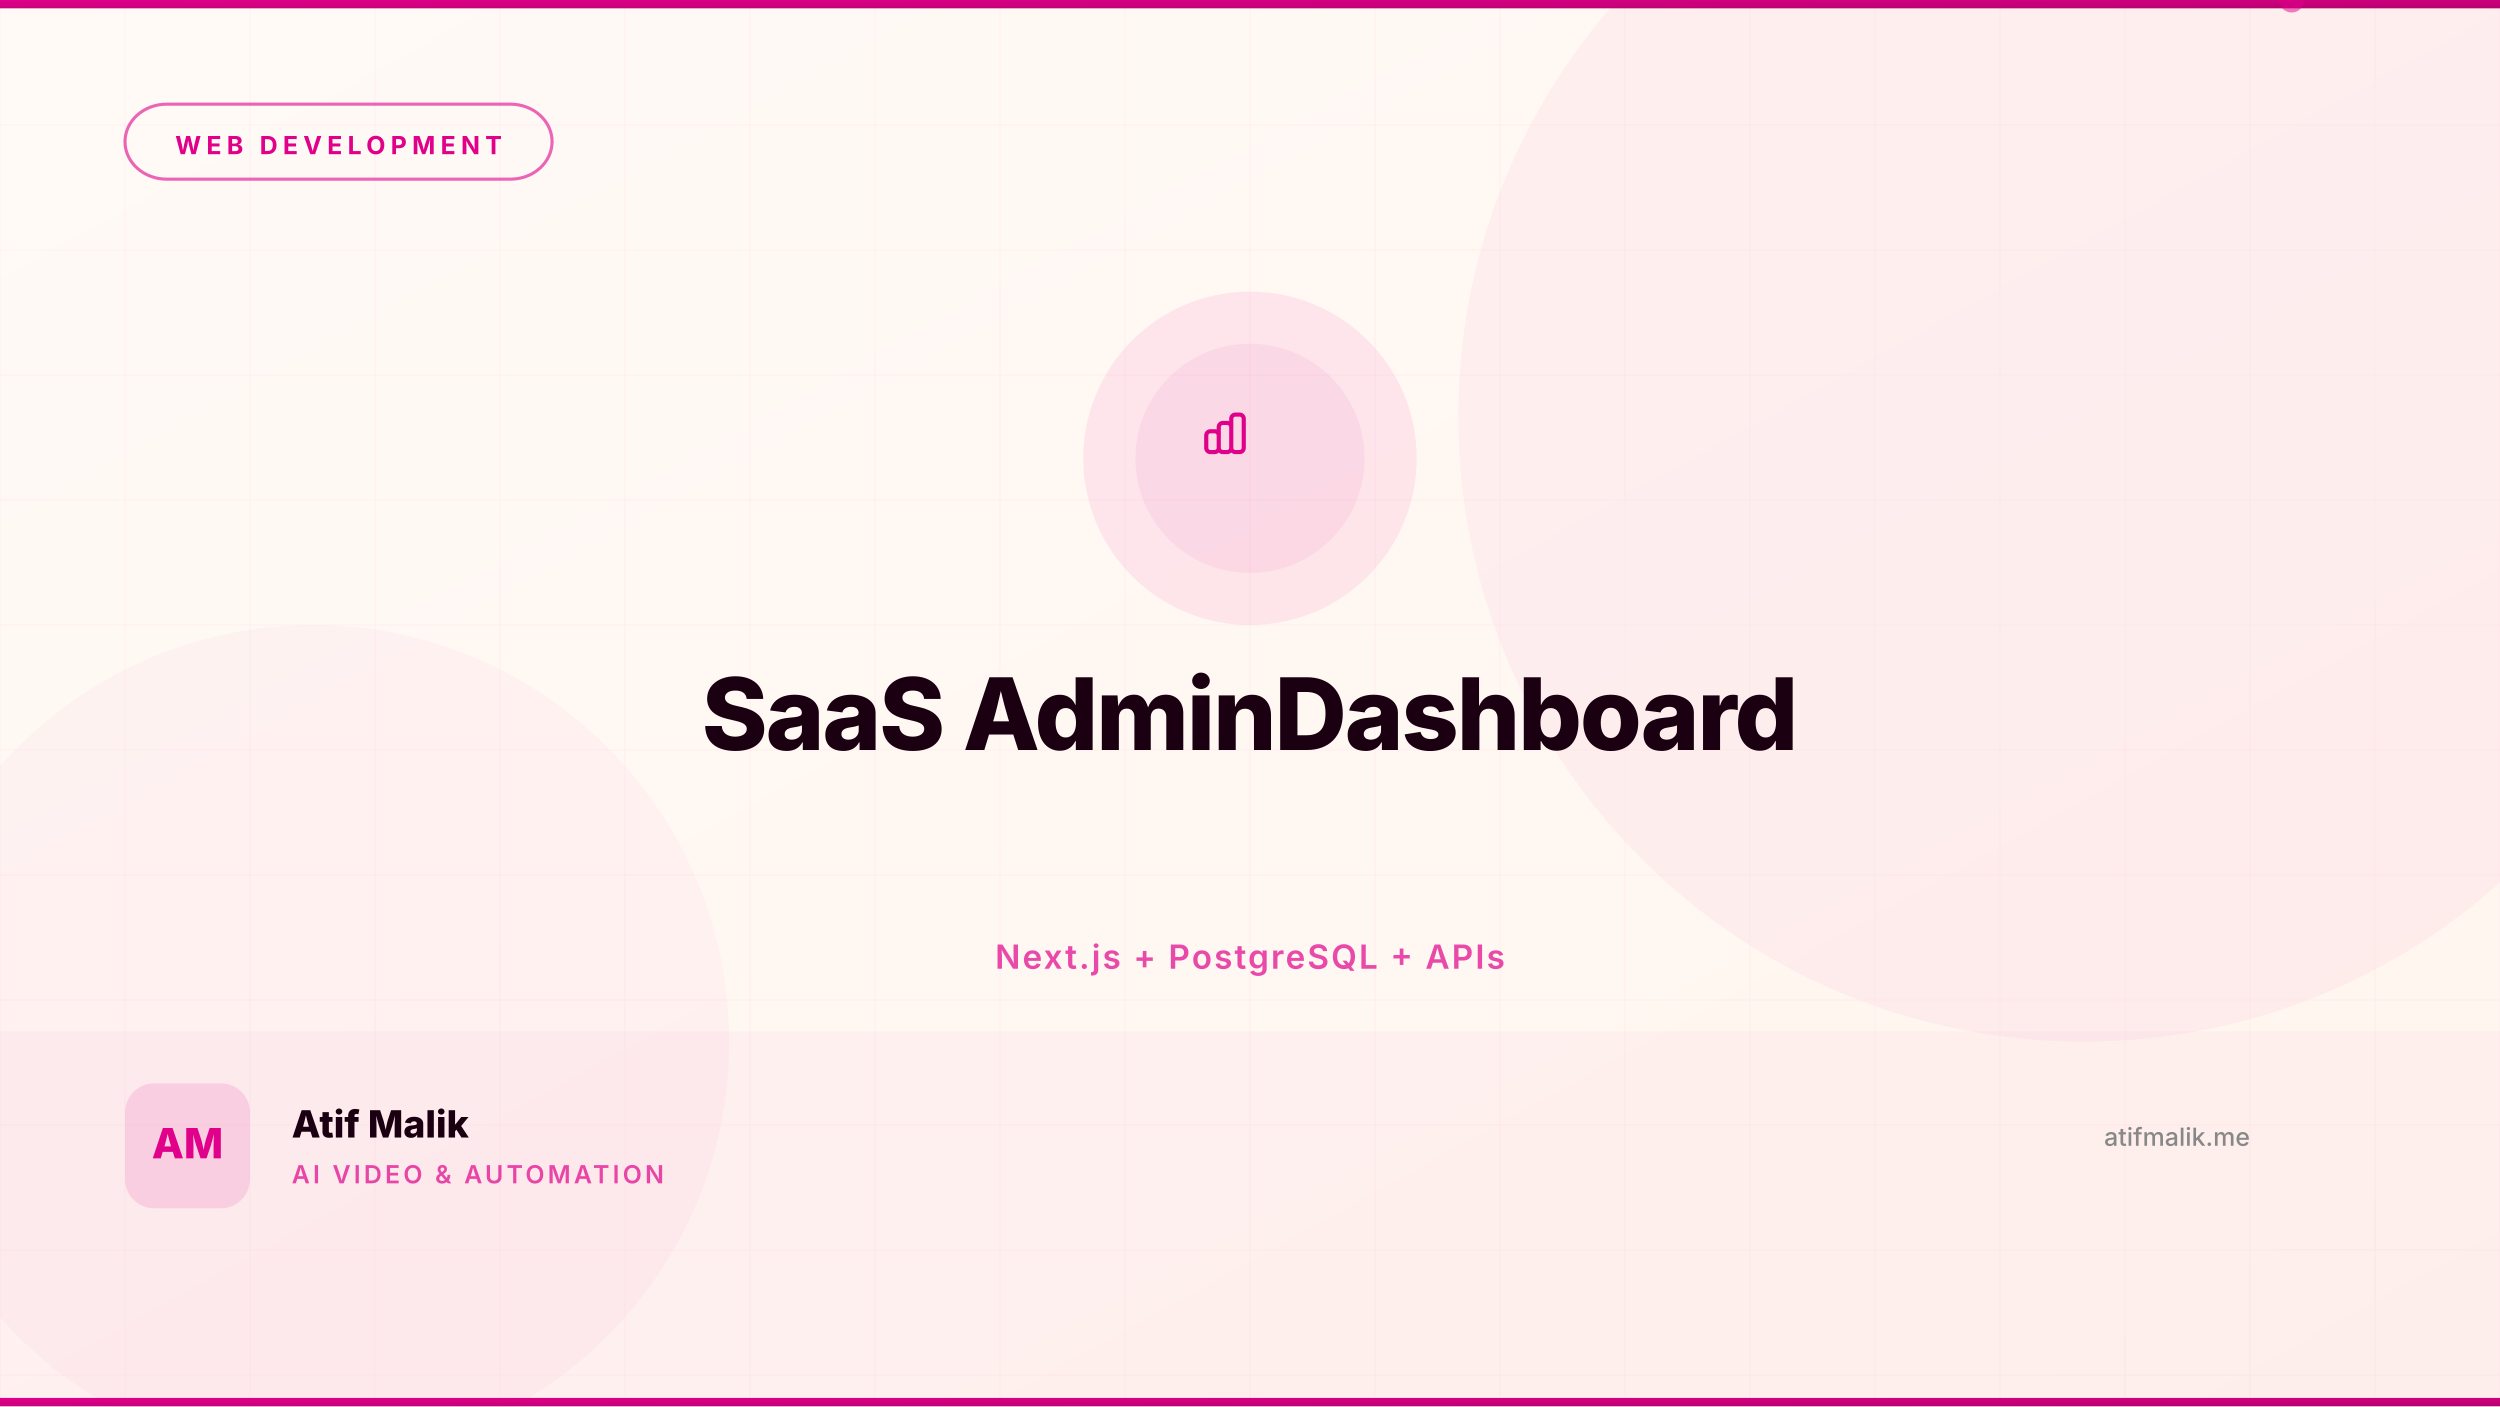
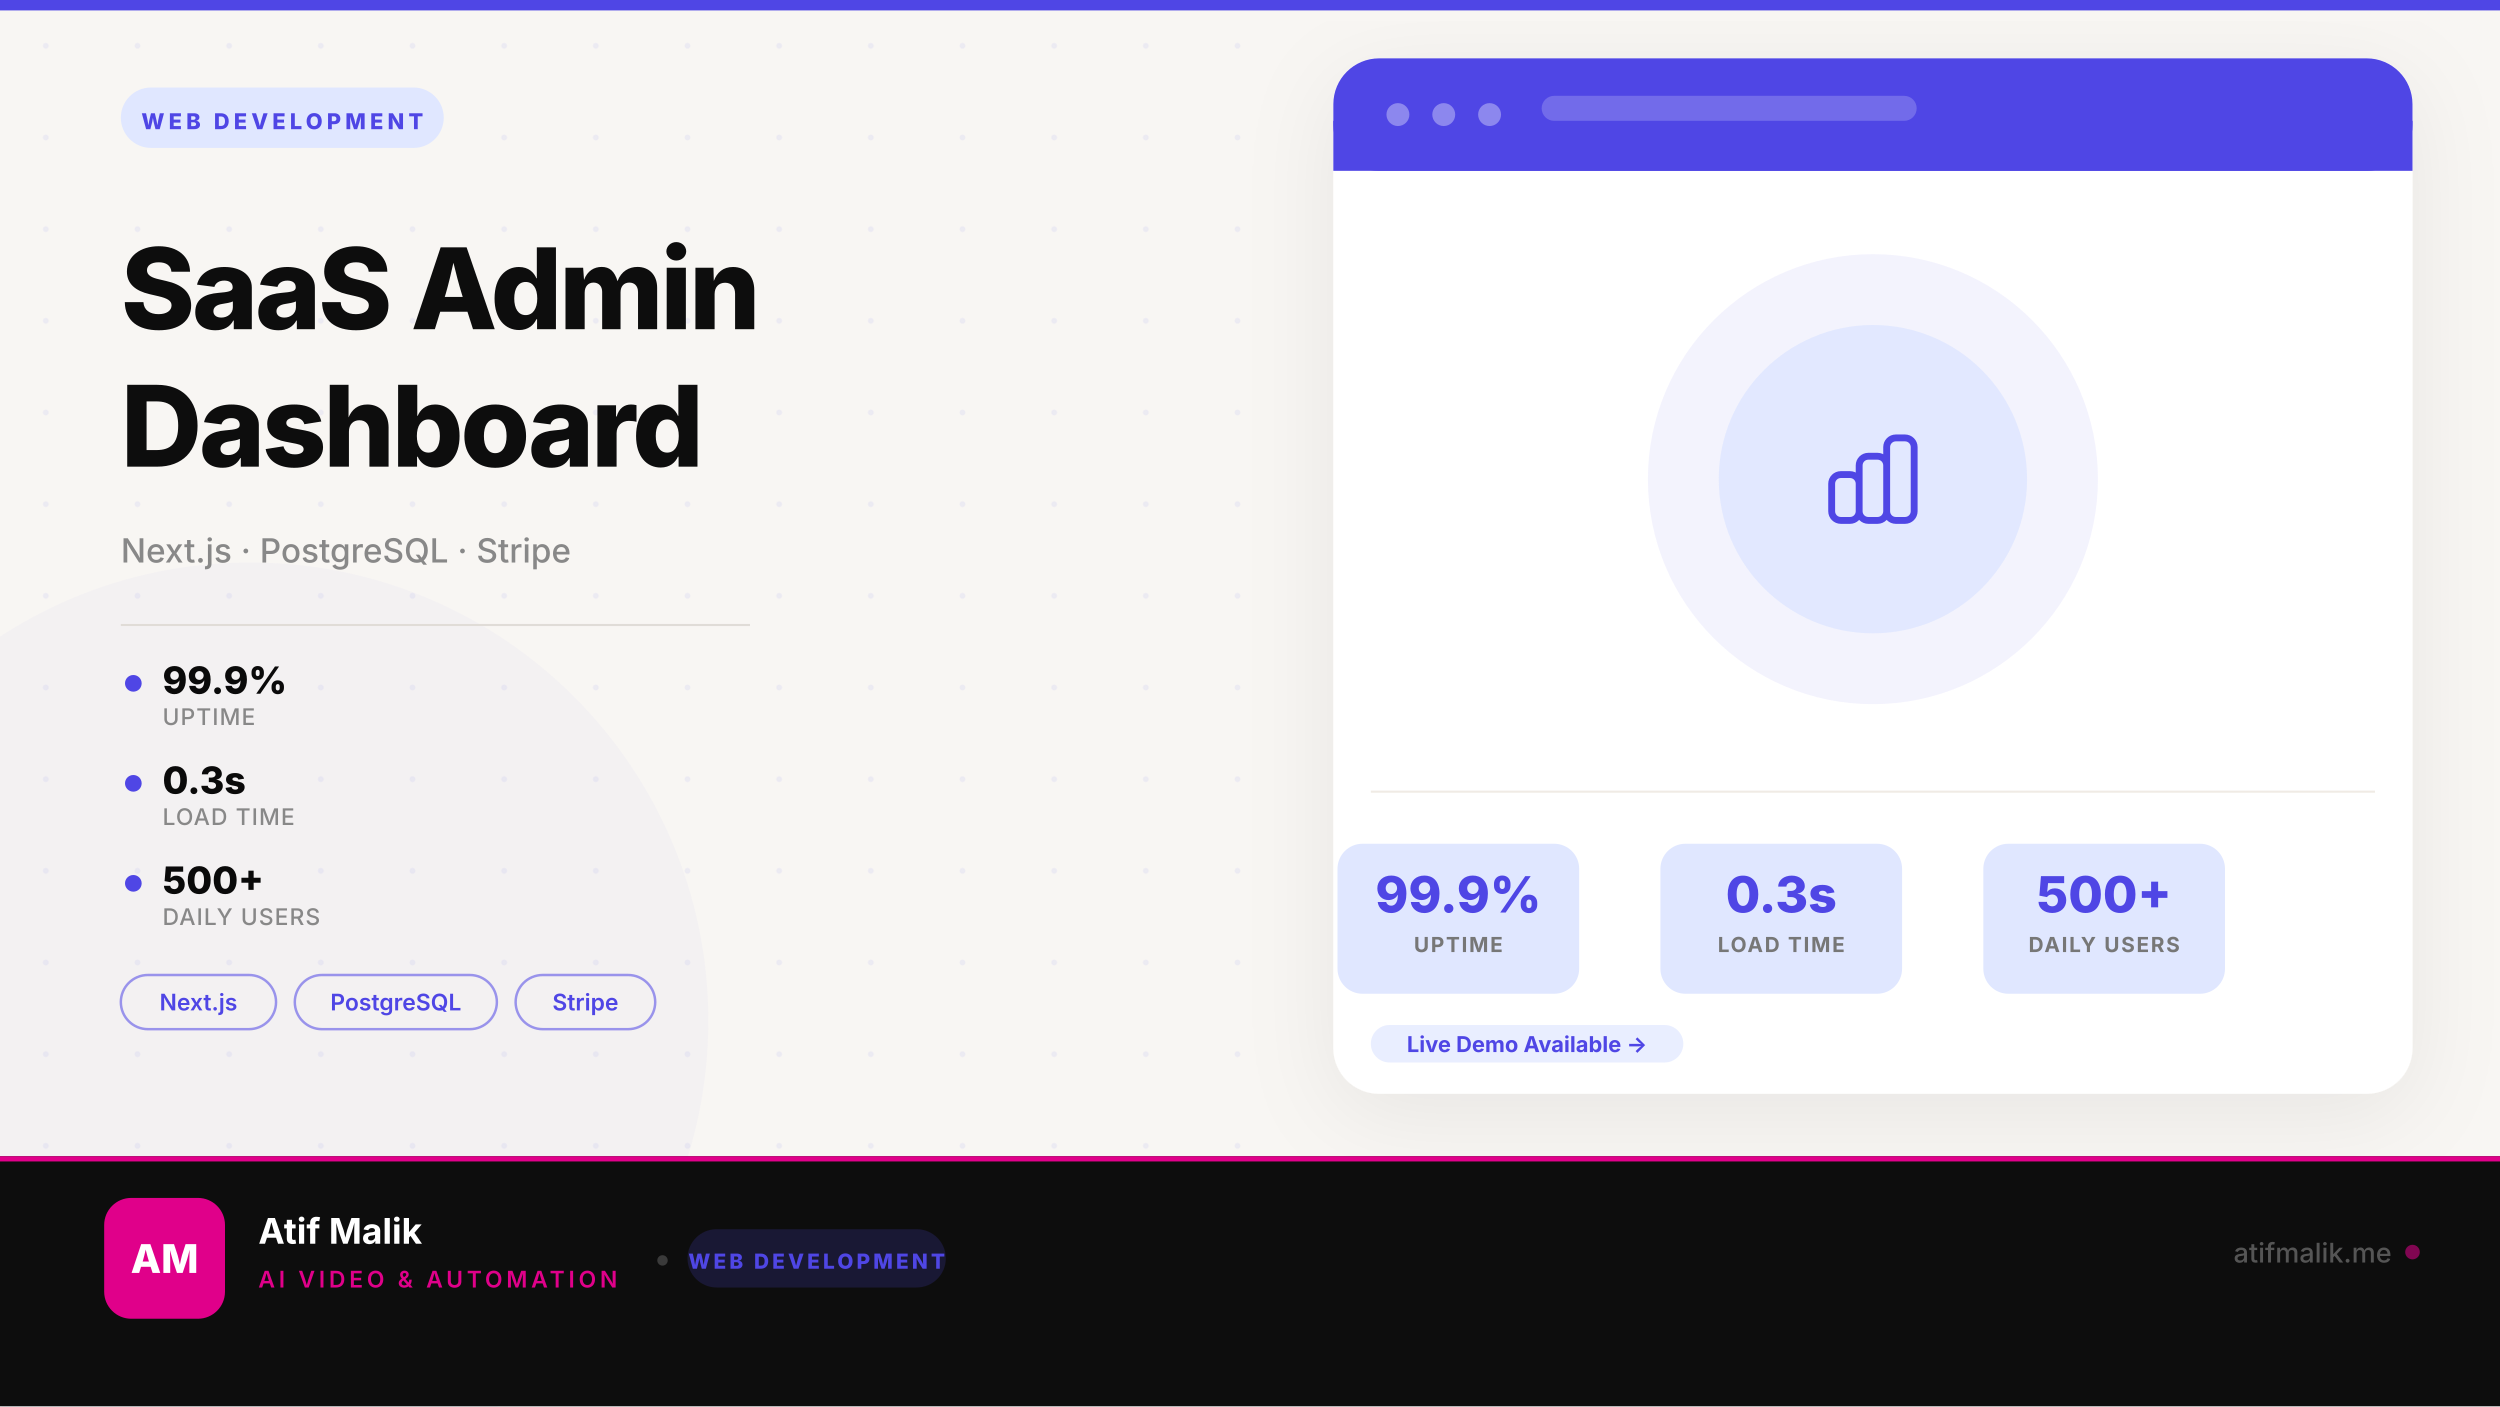
<svg xmlns="http://www.w3.org/2000/svg" width="1200" height="675" viewBox="0 0 1200 675">
  <defs>
-     <linearGradient id="bg" x1="0%" y1="0%" x2="100%" y2="100%">
-       <stop offset="0%" style="stop-color:#FFFAF6" />
-       <stop offset="100%" style="stop-color:#FFF5EE" />
-     </linearGradient>
-     <linearGradient id="pinkGrad" x1="0%" y1="0%" x2="100%" y2="100%">
-       <stop offset="0%" style="stop-color:#E0008A" />
-       <stop offset="100%" style="stop-color:#B8006F" />
-     </linearGradient>
-     <clipPath id="avatarClip">
-       <rect x="60" y="510" width="70" height="70" rx="16" />
-     </clipPath>
+     <pattern id="dotgrid" x="0" y="0" width="44" height="44" patternUnits="userSpaceOnUse">
+       <circle cx="22" cy="22" r="1.4" fill="#4F46E5" opacity="0.07" />
+     </pattern>
+     <filter id="cshadow" x="-8%" y="-8%" width="120%" height="120%">
+       <feDropShadow dx="0" dy="10" stdDeviation="22" flood-color="#000000" flood-opacity="0.07" />
+     </filter>
  </defs>
-   <rect width="1200" height="675" fill="url(#bg)" />
-   <g opacity="0.04" stroke="#E0008A" stroke-width="0.5">
-     <line x1="0" y1="0" x2="0" y2="675" />
-     <line x1="60" y1="0" x2="60" y2="675" />
-     <line x1="120" y1="0" x2="120" y2="675" />
-     <line x1="180" y1="0" x2="180" y2="675" />
-     <line x1="240" y1="0" x2="240" y2="675" />
-     <line x1="300" y1="0" x2="300" y2="675" />
-     <line x1="360" y1="0" x2="360" y2="675" />
-     <line x1="420" y1="0" x2="420" y2="675" />
-     <line x1="480" y1="0" x2="480" y2="675" />
-     <line x1="540" y1="0" x2="540" y2="675" />
-     <line x1="600" y1="0" x2="600" y2="675" />
-     <line x1="660" y1="0" x2="660" y2="675" />
-     <line x1="720" y1="0" x2="720" y2="675" />
-     <line x1="780" y1="0" x2="780" y2="675" />
-     <line x1="840" y1="0" x2="840" y2="675" />
-     <line x1="900" y1="0" x2="900" y2="675" />
-     <line x1="960" y1="0" x2="960" y2="675" />
-     <line x1="1020" y1="0" x2="1020" y2="675" />
-     <line x1="1080" y1="0" x2="1080" y2="675" />
-     <line x1="1140" y1="0" x2="1140" y2="675" />
-     <line x1="1200" y1="0" x2="1200" y2="675" />
-     <line x1="0" y1="0" x2="1200" y2="0" />
-     <line x1="0" y1="60" x2="1200" y2="60" />
-     <line x1="0" y1="120" x2="1200" y2="120" />
-     <line x1="0" y1="180" x2="1200" y2="180" />
-     <line x1="0" y1="240" x2="1200" y2="240" />
-     <line x1="0" y1="300" x2="1200" y2="300" />
-     <line x1="0" y1="360" x2="1200" y2="360" />
-     <line x1="0" y1="420" x2="1200" y2="420" />
-     <line x1="0" y1="480" x2="1200" y2="480" />
-     <line x1="0" y1="540" x2="1200" y2="540" />
-     <line x1="0" y1="600" x2="1200" y2="600" />
-     <line x1="0" y1="660" x2="1200" y2="660" />
-   </g>
-   <circle cx="1000" cy="200" r="300" fill="#E0008A" opacity="0.04" />
-   <circle cx="150" cy="500" r="200" fill="#E0008A" opacity="0.03" />
-   <rect x="0" y="0" width="1200" height="4" fill="url(#pinkGrad)" />
-   <rect x="60" y="50" rx="20" ry="20" width="205" height="36" fill="none" stroke="#E0008A" stroke-width="1.5" opacity="0.6" />
-   <text x="162.5" y="74" text-anchor="middle" fill="#E0008A" font-family="system-ui, -apple-system, sans-serif" font-size="12" font-weight="700" letter-spacing="2.5">WEB DEVELOPMENT</text>
-   <circle cx="600" cy="220" r="80" fill="#E0008A" opacity="0.08" />
-   <circle cx="600" cy="220" r="55" fill="#E0008A" opacity="0.06" />
-   <g transform="translate(576, 196)" fill="none" stroke="#E0008A" stroke-width="2" stroke-linecap="round" stroke-linejoin="round">
+   <rect width="1200" height="675" fill="#F8F6F3" />
+   <rect width="600" height="555" fill="url(#dotgrid)" />
+   <circle cx="120" cy="490" r="220" fill="#4F46E5" opacity="0.03" />
+   <rect width="1200" height="5" fill="#4F46E5" />
+   <rect x="58" y="42" width="155" height="29" rx="14.5" fill="#E0E7FF" />
+   <text x="135.5" y="62" text-anchor="middle" fill="#4F46E5" font-family="system-ui,-apple-system,sans-serif" font-size="10.5" font-weight="800" letter-spacing="2">WEB DEVELOPMENT</text>
+   <text x="58" y="158" fill="#0D0D0D" font-family="system-ui,-apple-system,sans-serif" font-size="54" font-weight="800" letter-spacing="-1.5">SaaS Admin</text>
+   <text x="58" y="224" fill="#0D0D0D" font-family="system-ui,-apple-system,sans-serif" font-size="54" font-weight="800" letter-spacing="-1.5">Dashboard</text>
+   <text x="58" y="270" fill="#888" font-family="system-ui,-apple-system,sans-serif" font-size="16" font-weight="500">Next.js · PostgreSQL · Stripe</text>
+   <line x1="58" y1="300" x2="360" y2="300" stroke="#E0DCD7" stroke-width="1" />
+   <circle cx="64" cy="328" r="4" fill="#4F46E5" />
+   <text x="78" y="333" fill="#0A0A0A" font-family="system-ui,-apple-system,sans-serif" font-size="18" font-weight="800">99.9%</text>
+   <text x="78" y="348" fill="#888" font-family="system-ui,-apple-system,sans-serif" font-size="11" font-weight="500" letter-spacing="0.5">UPTIME</text>
+   <circle cx="64" cy="376" r="4" fill="#4F46E5" />
+   <text x="78" y="381" fill="#0A0A0A" font-family="system-ui,-apple-system,sans-serif" font-size="18" font-weight="800">0.3s</text>
+   <text x="78" y="396" fill="#888" font-family="system-ui,-apple-system,sans-serif" font-size="11" font-weight="500" letter-spacing="0.5">LOAD TIME</text>
+   <circle cx="64" cy="424" r="4" fill="#4F46E5" />
+   <text x="78" y="429" fill="#0A0A0A" font-family="system-ui,-apple-system,sans-serif" font-size="18" font-weight="800">500+</text>
+   <text x="78" y="444" fill="#888" font-family="system-ui,-apple-system,sans-serif" font-size="11" font-weight="500" letter-spacing="0.5">DAILY USERS</text>
+   <rect x="58" y="468" width="74.5" height="26" rx="13" fill="none" stroke="#4F46E5" stroke-width="1.2" opacity="0.55" />
+   <text x="95.25" y="485" text-anchor="middle" fill="#4F46E5" font-family="system-ui,-apple-system,sans-serif" font-size="11" font-weight="600">Next.js</text>
+   <rect x="141.5" y="468" width="97" height="26" rx="13" fill="none" stroke="#4F46E5" stroke-width="1.2" opacity="0.55" />
+   <text x="190" y="485" text-anchor="middle" fill="#4F46E5" font-family="system-ui,-apple-system,sans-serif" font-size="11" font-weight="600">PostgreSQL</text>
+   <rect x="247.5" y="468" width="67" height="26" rx="13" fill="none" stroke="#4F46E5" stroke-width="1.2" opacity="0.55" />
+   <text x="281" y="485" text-anchor="middle" fill="#4F46E5" font-family="system-ui,-apple-system,sans-serif" font-size="11" font-weight="600">Stripe</text>
+   <rect x="640" y="28" width="518" height="497" rx="22" fill="white" filter="url(#cshadow)" />
+   <rect x="640" y="28" width="518" height="54" rx="22" fill="#4F46E5" />
+   <rect x="640" y="58" width="518" height="24" fill="#4F46E5" />
+   <circle cx="671" cy="55" r="5.5" fill="white" opacity="0.35" />
+   <circle cx="693" cy="55" r="5.5" fill="white" opacity="0.35" />
+   <circle cx="715" cy="55" r="5.5" fill="white" opacity="0.35" />
+   <rect x="740" y="46" width="180" height="12" rx="6" fill="white" opacity="0.2" />
+   <circle cx="899" cy="230" r="108" fill="#4F46E5" opacity="0.07" />
+   <circle cx="899" cy="230" r="74" fill="#E0E7FF" opacity="0.9" />
+   <g transform="translate(872.6,203.6) scale(2.2)" fill="none" stroke="#4F46E5" stroke-width="1.5" stroke-linecap="round" stroke-linejoin="round">
    <path d="M9 19v-6a2 2 0 00-2-2H5a2 2 0 00-2 2v6a2 2 0 002 2h2a2 2 0 002-2zm0 0V9a2 2 0 012-2h2a2 2 0 012 2v10m-6 0a2 2 0 002 2h2a2 2 0 002-2m0 0V5a2 2 0 012-2h2a2 2 0 012 2v14a2 2 0 01-2 2h-2a2 2 0 01-2-2z" />
  </g>
-   <text x="600" y="360" text-anchor="middle" fill="#1A0010" font-family="system-ui, -apple-system, sans-serif" font-size="48" font-weight="800" letter-spacing="-1">SaaS Admin
- Dashboard</text>
-   <text x="600" y="415" text-anchor="middle" fill="#1A0010" font-family="system-ui, -apple-system, sans-serif" font-size="48" font-weight="800" letter-spacing="-1" />
-   <text x="600" y="465" text-anchor="middle" fill="#E0008A" font-family="system-ui, -apple-system, sans-serif" font-size="16" font-weight="600" letter-spacing="1" opacity="0.7">Next.js + PostgreSQL + APIs</text>
-   <rect x="0" y="495" width="1200" height="180" fill="#E0008A" opacity="0.03" />
-   <rect x="60" y="520" width="60" height="60" rx="14" fill="#E0008A" opacity="0.12" />
-   <text x="90" y="556" text-anchor="middle" fill="#E0008A" font-family="system-ui, -apple-system, sans-serif" font-size="20" font-weight="800">AM</text>
-   <text x="140" y="546" fill="#1A0010" font-family="system-ui, -apple-system, sans-serif" font-size="18" font-weight="800">Atif Malik</text>
-   <text x="140" y="568" fill="#E0008A" font-family="system-ui, -apple-system, sans-serif" font-size="12" font-weight="600" letter-spacing="1.5" opacity="0.7">AI VIDEO &amp; AUTOMATION</text>
-   <circle cx="1100" y="545" r="6" fill="#E0008A" opacity="0.5" />
-   <text x="1080" y="550" text-anchor="end" fill="#888" font-family="system-ui, -apple-system, sans-serif" font-size="12" font-weight="500">atifmalik.me</text>
-   <rect x="0" y="671" width="1200" height="4" fill="url(#pinkGrad)" />
+   <line x1="658" y1="380" x2="1140" y2="380" stroke="#F0EBE5" stroke-width="1" />
+   <rect x="642" y="405" width="116" height="72" rx="12" fill="#E0E7FF" />
+   <text x="700" y="438" text-anchor="middle" fill="#4F46E5" font-family="system-ui,-apple-system,sans-serif" font-size="24" font-weight="800">99.9%</text>
+   <text x="700" y="457" text-anchor="middle" fill="#777" font-family="system-ui,-apple-system,sans-serif" font-size="10" font-weight="700" letter-spacing="0.8">UPTIME</text>
+   <rect x="797" y="405" width="116" height="72" rx="12" fill="#E0E7FF" />
+   <text x="855" y="438" text-anchor="middle" fill="#4F46E5" font-family="system-ui,-apple-system,sans-serif" font-size="24" font-weight="800">0.3s</text>
+   <text x="855" y="457" text-anchor="middle" fill="#777" font-family="system-ui,-apple-system,sans-serif" font-size="10" font-weight="700" letter-spacing="0.8">LOAD TIME</text>
+   <rect x="952" y="405" width="116" height="72" rx="12" fill="#E0E7FF" />
+   <text x="1010" y="438" text-anchor="middle" fill="#4F46E5" font-family="system-ui,-apple-system,sans-serif" font-size="24" font-weight="800">500+</text>
+   <text x="1010" y="457" text-anchor="middle" fill="#777" font-family="system-ui,-apple-system,sans-serif" font-size="10" font-weight="700" letter-spacing="0.8">DAILY USERS</text>
+   <rect x="658" y="492" width="150" height="18" rx="9" fill="#E0E7FF" opacity="0.7" />
+   <text x="733" y="505" text-anchor="middle" fill="#4F46E5" font-family="system-ui,-apple-system,sans-serif" font-size="10.5" font-weight="700">Live Demo Available →</text>
+   <rect y="555" width="1200" height="120" fill="#0D0D0D" />
+   <rect y="555" width="1200" height="2.5" fill="#E0008A" />
+   <rect x="50" y="575" width="58" height="58" rx="13" fill="#E0008A" />
+   <text x="79" y="611" text-anchor="middle" fill="white" font-family="system-ui,-apple-system,sans-serif" font-size="19" font-weight="800">AM</text>
+   <text x="124" y="597" fill="white" font-family="system-ui,-apple-system,sans-serif" font-size="17" font-weight="700">Atif Malik</text>
+   <text x="124" y="618" fill="#E0008A" font-family="system-ui,-apple-system,sans-serif" font-size="11" font-weight="600" letter-spacing="1.8">AI VIDEO &amp; AUTOMATION</text>
+   <circle cx="318" cy="605" r="2.5" fill="#3a3a3a" />
+   <rect x="330" y="590" width="124" height="28" rx="14" fill="#4F46E5" opacity="0.18" />
+   <text x="392" y="609" text-anchor="middle" fill="#4F46E5" font-family="system-ui,-apple-system,sans-serif" font-size="10" font-weight="800" letter-spacing="1.5">WEB DEVELOPMENT</text>
+   <circle cx="1158" cy="601" r="3.5" fill="#E0008A" opacity="0.55" />
+   <text x="1148" y="606" text-anchor="end" fill="#555" font-family="system-ui,-apple-system,sans-serif" font-size="13" font-weight="500">atifmalik.me</text>
</svg>
